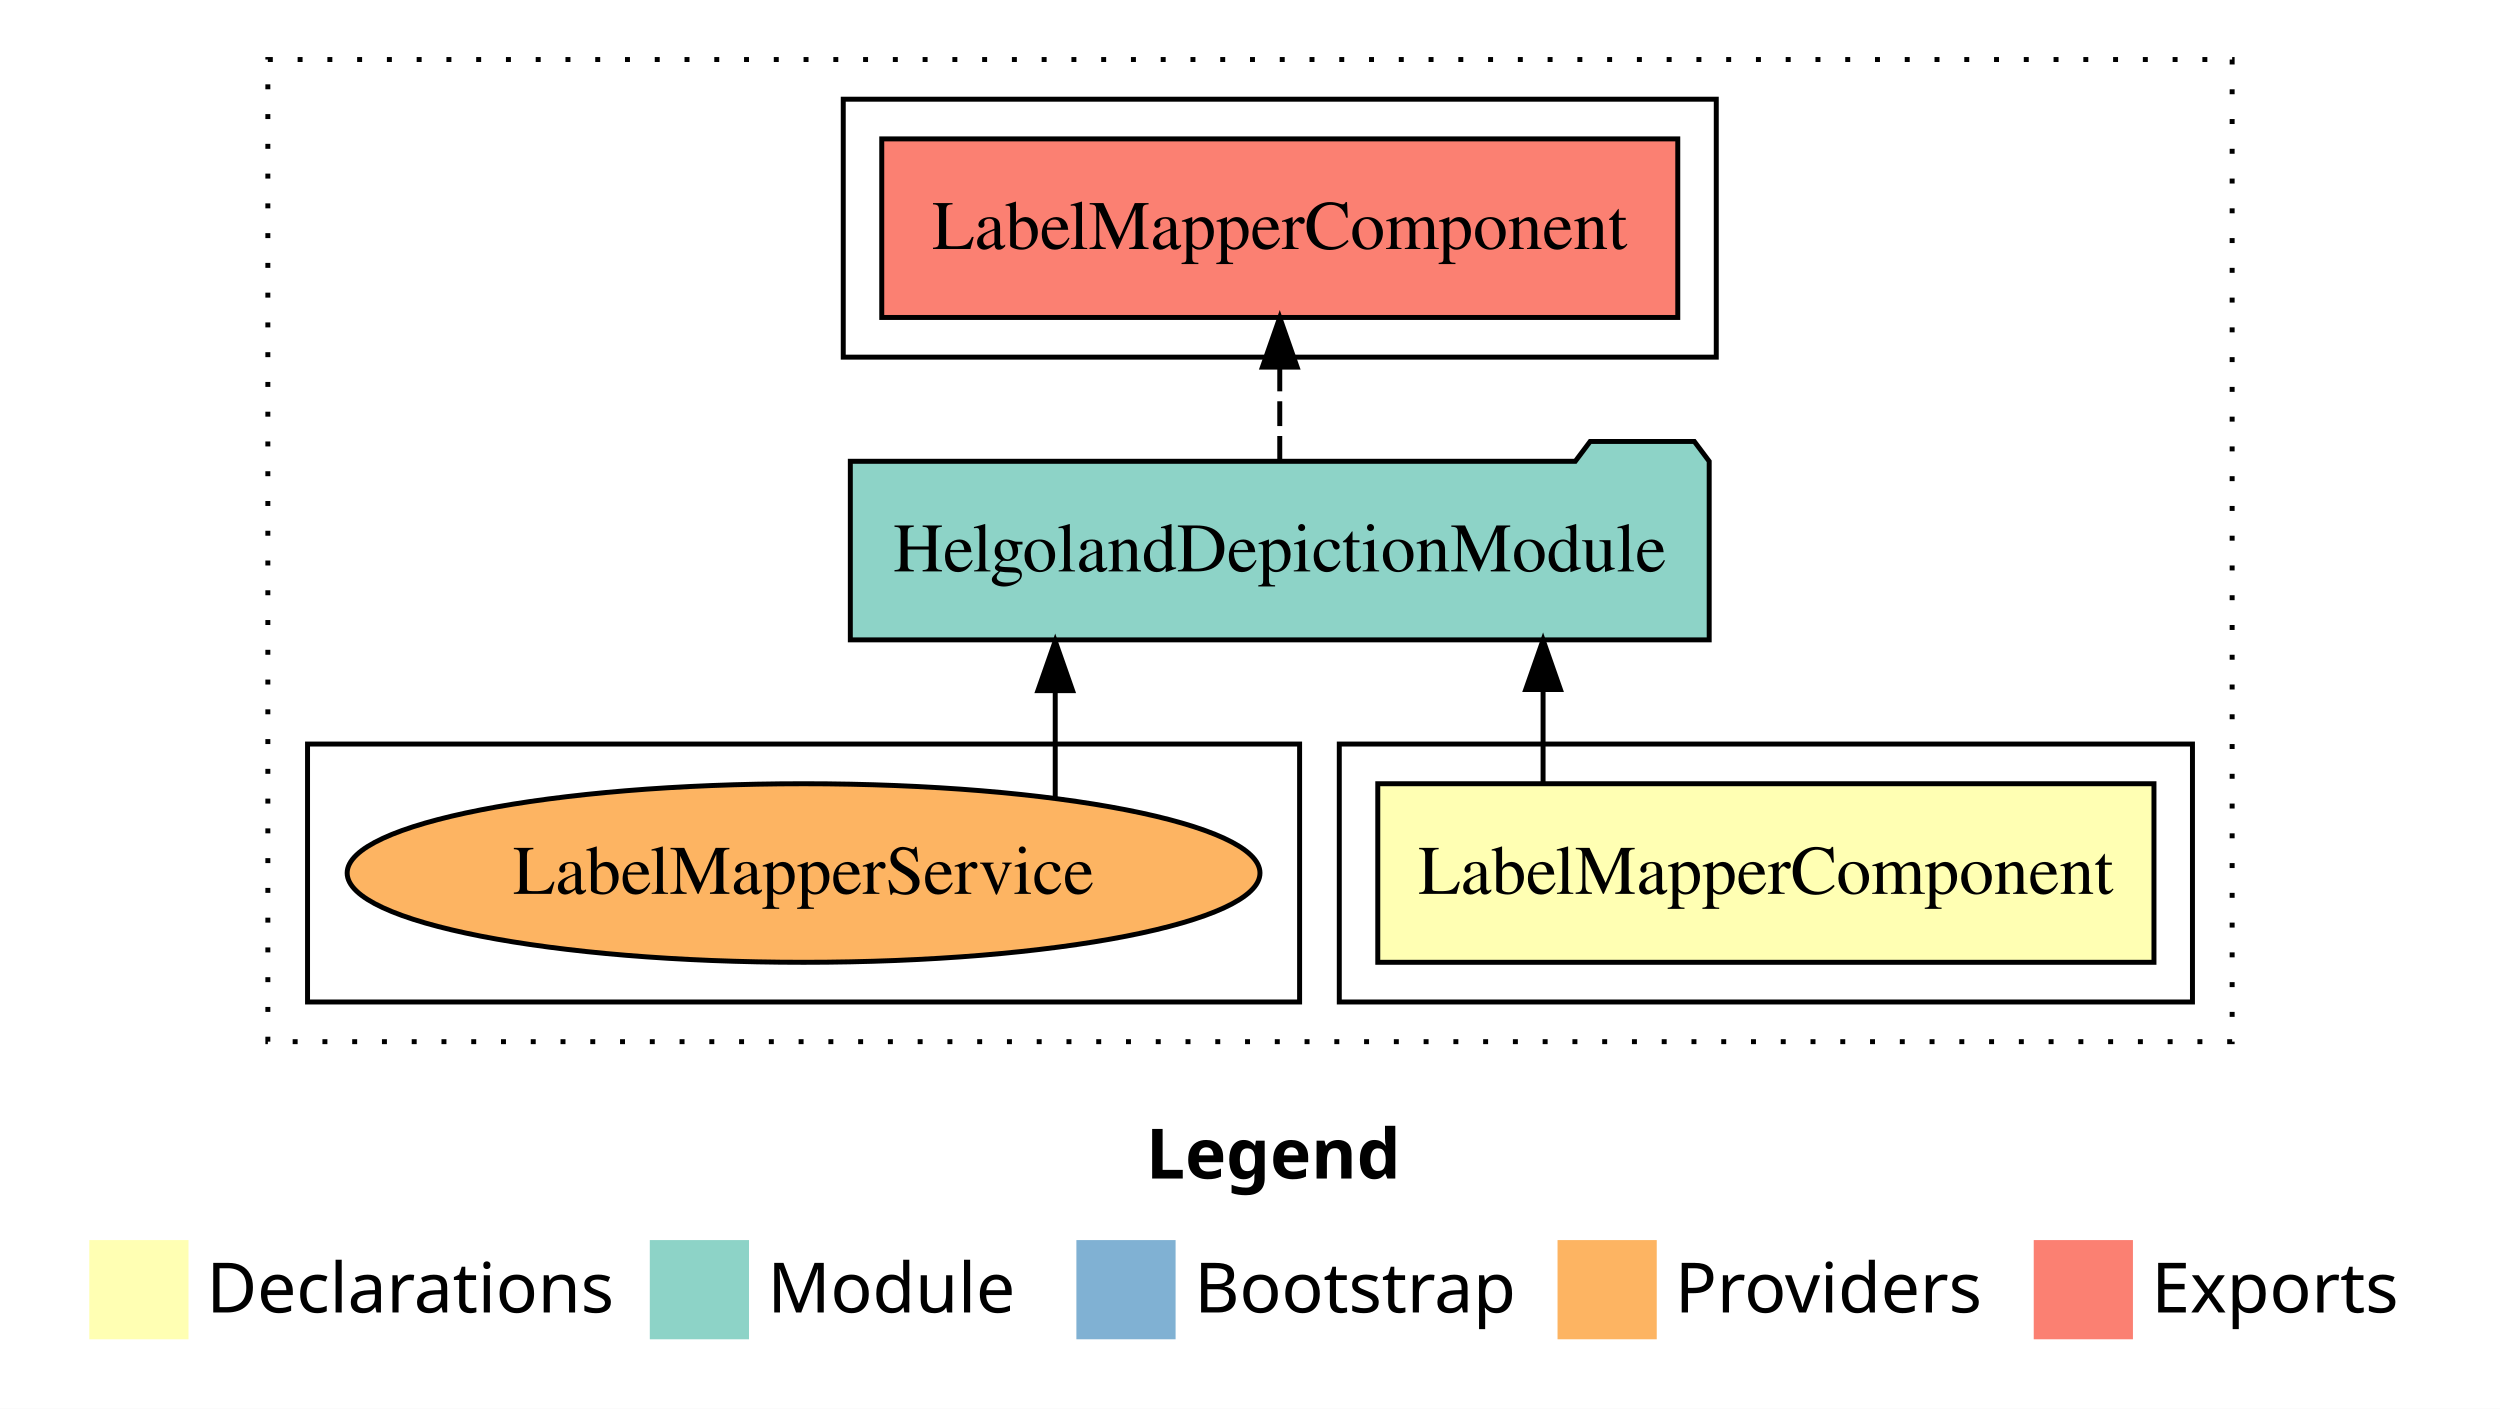
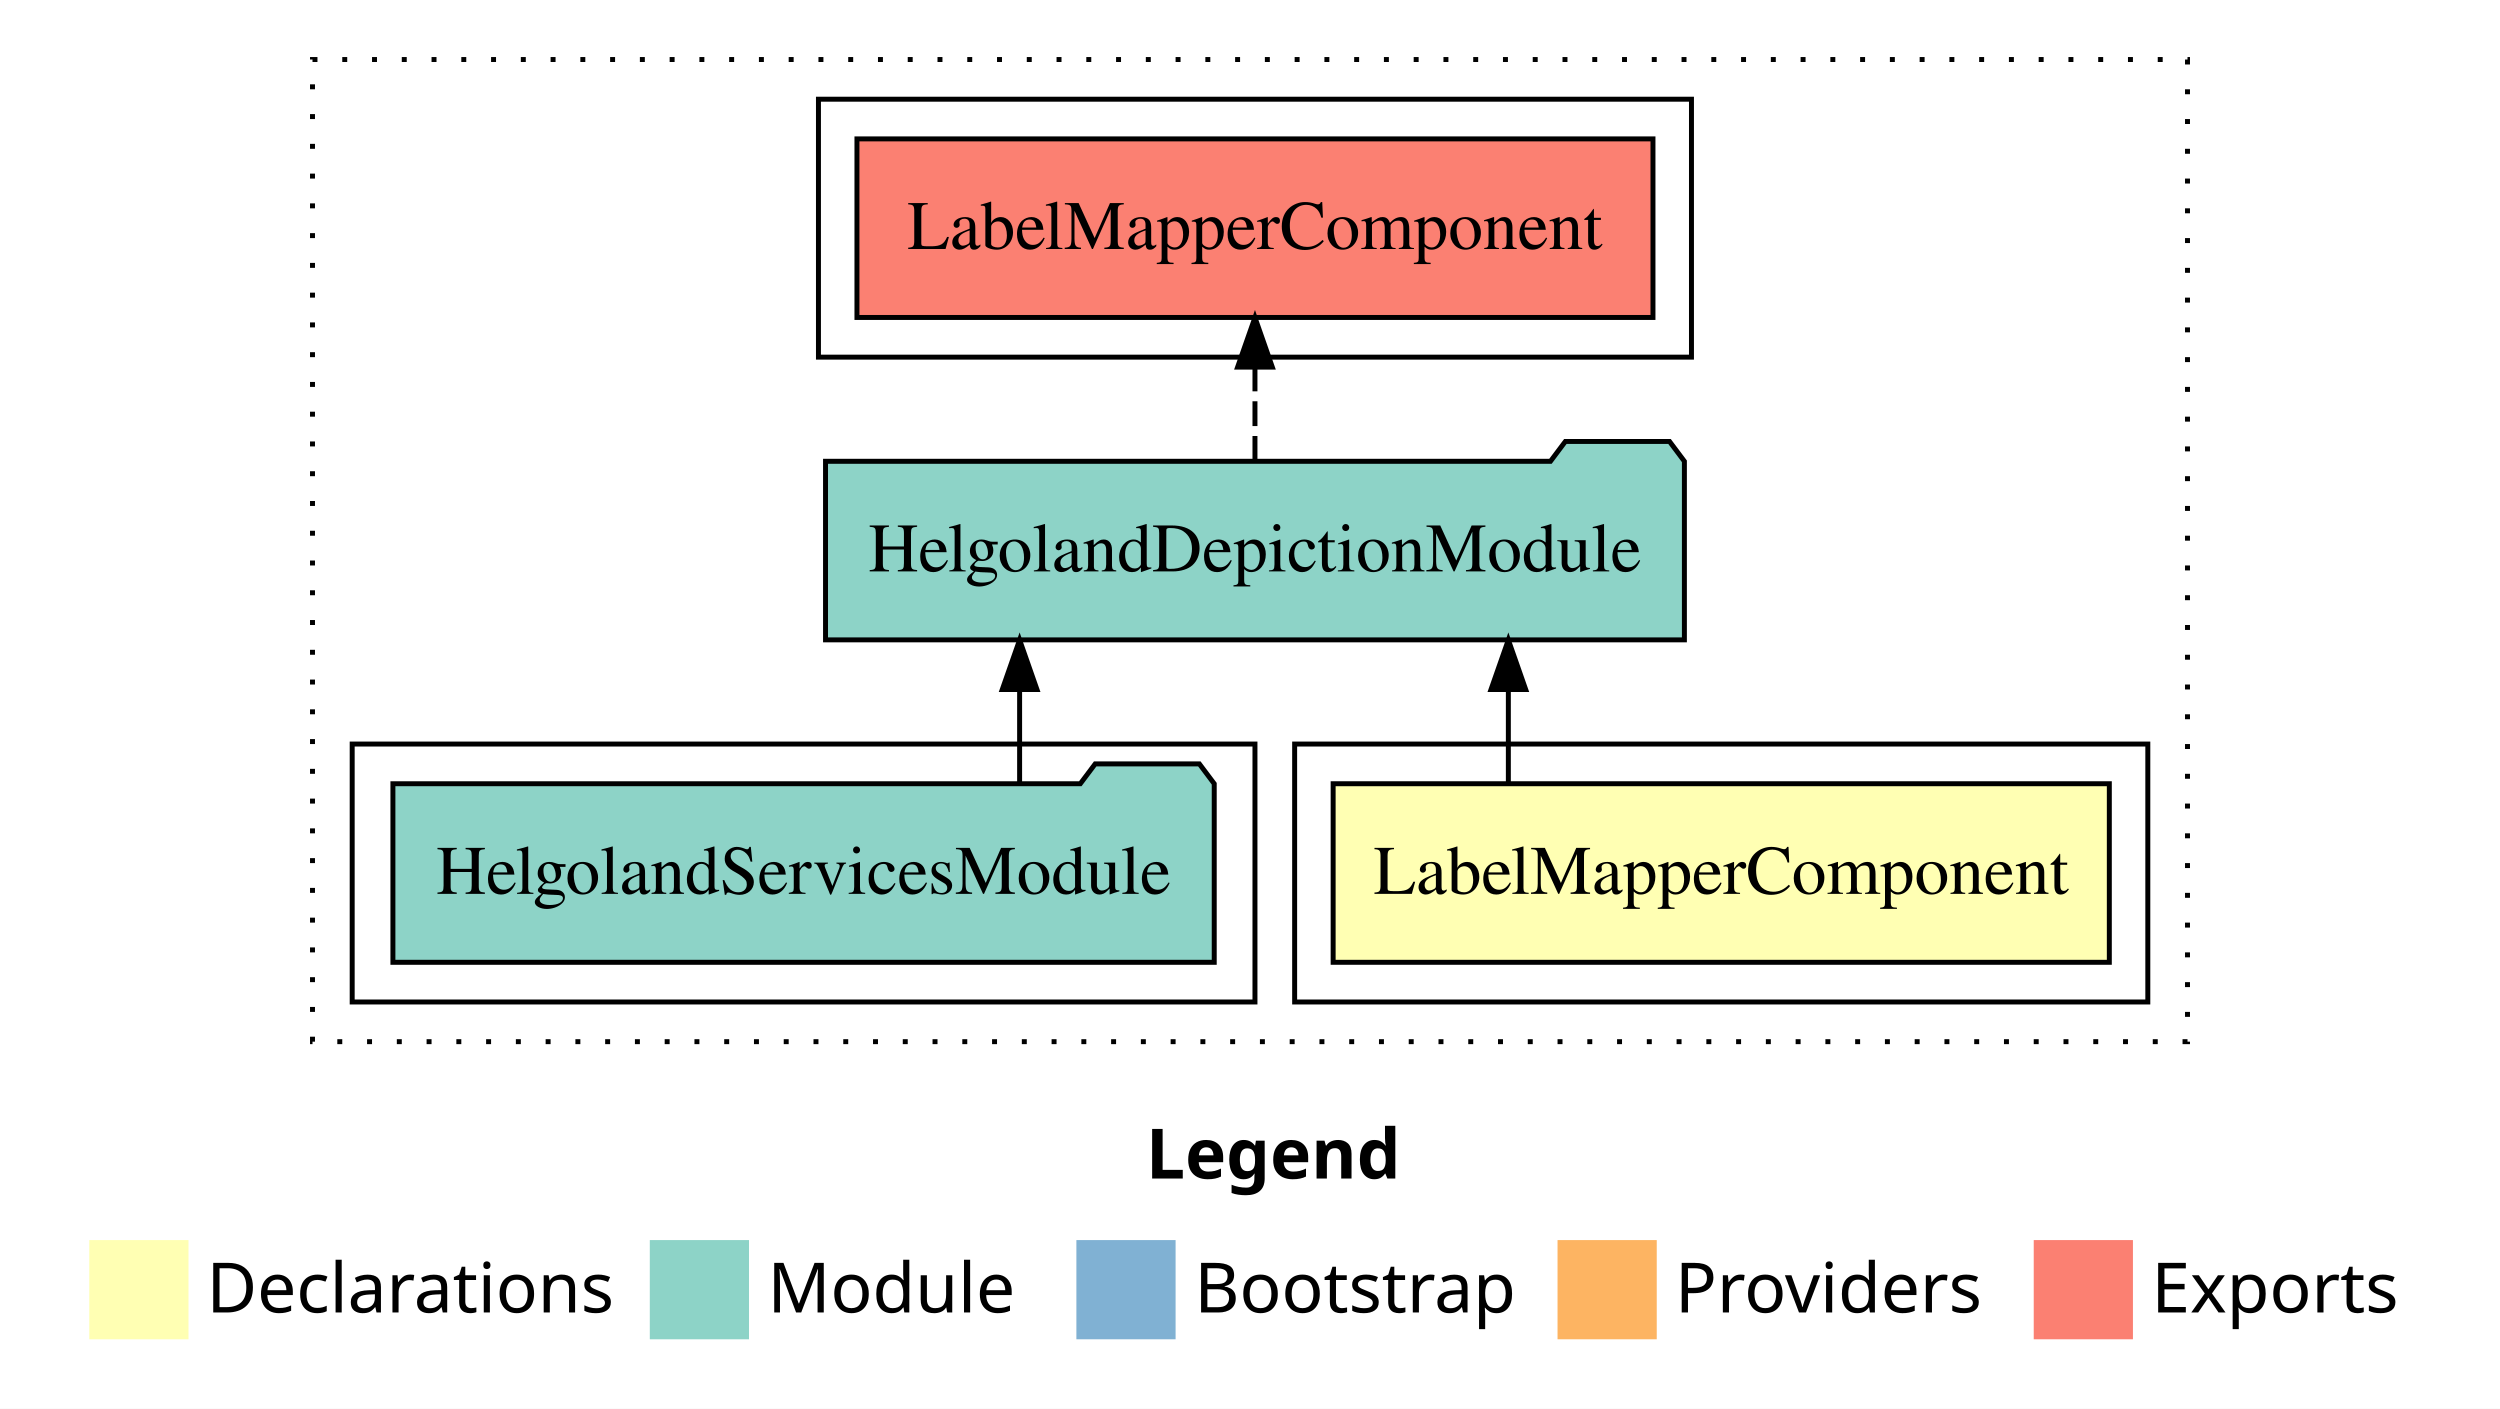
<svg xmlns="http://www.w3.org/2000/svg" width="504pt" height="284pt" viewBox="0.00 0.00 504.00 284.00">
  <g id="graph0" class="graph" transform="scale(1 1) rotate(0) translate(4 280)">
    <polygon fill="#ffffff" stroke="transparent" points="-4,4 -4,-280 500,-280 500,4 -4,4" />
    <text text-anchor="start" x="227.009" y="-42.4" font-family="sans-serif" font-weight="bold" font-size="14.00" fill="#000000">Legend</text>
    <polygon fill="#ffffb3" stroke="transparent" points="14,-10 14,-30 34,-30 34,-10 14,-10" />
    <text text-anchor="start" x="37.629" y="-15.4" font-family="sans-serif" font-size="14.00" fill="#000000">  Declarations</text>
    <polygon fill="#8dd3c7" stroke="transparent" points="127,-10 127,-30 147,-30 147,-10 127,-10" />
    <text text-anchor="start" x="150.725" y="-15.4" font-family="sans-serif" font-size="14.00" fill="#000000">  Module</text>
    <polygon fill="#80b1d3" stroke="transparent" points="213,-10 213,-30 233,-30 233,-10 213,-10" />
    <text text-anchor="start" x="236.781" y="-15.4" font-family="sans-serif" font-size="14.00" fill="#000000">  Bootstrap</text>
    <polygon fill="#fdb462" stroke="transparent" points="310,-10 310,-30 330,-30 330,-10 310,-10" />
    <text text-anchor="start" x="333.673" y="-15.4" font-family="sans-serif" font-size="14.00" fill="#000000">  Providers</text>
    <polygon fill="#fb8072" stroke="transparent" points="406,-10 406,-30 426,-30 426,-10 406,-10" />
    <text text-anchor="start" x="429.726" y="-15.4" font-family="sans-serif" font-size="14.00" fill="#000000">  Exports</text>
    <g id="clust1" class="cluster">
-       <polygon fill="none" stroke="#000000" stroke-dasharray="1,5" points="50,-70 50,-268 446,-268 446,-70 50,-70" />
+       <polygon fill="none" stroke="#000000" stroke-dasharray="1,5" points="59,-70 59,-268 437,-268 437,-70 59,-70" />
    </g>
    <g id="clust2" class="cluster">
-       <polygon fill="none" stroke="#000000" points="266,-78 266,-130 438,-130 438,-78 266,-78" />
+       <polygon fill="none" stroke="#000000" points="257,-78 257,-130 429,-130 429,-78 257,-78" />
+     </g>
+     <g id="clust4" class="cluster">
+       <polygon fill="none" stroke="#000000" points="67,-78 67,-130 249,-130 249,-78 67,-78" />
    </g>
    <g id="clust5" class="cluster">
-       <polygon fill="none" stroke="#000000" points="166,-208 166,-260 342,-260 342,-208 166,-208" />
-     </g>
-     <g id="clust7" class="cluster">
-       <polygon fill="none" stroke="#000000" points="58,-78 58,-130 258,-130 258,-78 58,-78" />
+       <polygon fill="none" stroke="#000000" points="161,-208 161,-260 337,-260 337,-208 161,-208" />
    </g>
    <g id="node1" class="node">
-       <polygon fill="#ffffb3" stroke="#000000" points="430.239,-122 273.761,-122 273.761,-86 430.239,-86 430.239,-122" />
-       <text text-anchor="middle" x="352" y="-99.8" font-family="Times,serif" font-size="14.00" fill="#000000">LabelMapperComponent</text>
+       <polygon fill="#ffffb3" stroke="#000000" points="421.239,-122 264.761,-122 264.761,-86 421.239,-86 421.239,-122" />
+       <text text-anchor="middle" x="343" y="-99.8" font-family="Times,serif" font-size="14.00" fill="#000000">LabelMapperComponent</text>
    </g>
    <g id="node2" class="node">
-       <polygon fill="#8dd3c7" stroke="#000000" points="340.574,-187 337.574,-191 316.574,-191 313.574,-187 167.426,-187 167.426,-151 340.574,-151 340.574,-187" />
-       <text text-anchor="middle" x="254" y="-164.8" font-family="Times,serif" font-size="14.00" fill="#000000">HelgolandDepictionModule</text>
+       <polygon fill="#8dd3c7" stroke="#000000" points="335.574,-187 332.574,-191 311.574,-191 308.574,-187 162.426,-187 162.426,-151 335.574,-151 335.574,-187" />
+       <text text-anchor="middle" x="249" y="-164.8" font-family="Times,serif" font-size="14.00" fill="#000000">HelgolandDepictionModule</text>
    </g>
    <g id="edge1" class="edge">
-       <path fill="none" stroke="#000000" d="M307.084,-122.106C307.084,-122.106 307.084,-140.991 307.084,-140.991" />
-       <polygon fill="#000000" stroke="#000000" points="303.584,-140.991 307.084,-150.991 310.584,-140.991 303.584,-140.991" />
+       <path fill="none" stroke="#000000" d="M300.084,-122.106C300.084,-122.106 300.084,-140.991 300.084,-140.991" />
+       <polygon fill="#000000" stroke="#000000" points="296.584,-140.991 300.084,-150.991 303.584,-140.991 296.584,-140.991" />
+     </g>
+     <g id="node4" class="node">
+       <polygon fill="#fb8072" stroke="#000000" points="329.239,-252 168.761,-252 168.761,-216 329.239,-216 329.239,-252" />
+       <text text-anchor="middle" x="249" y="-229.8" font-family="Times,serif" font-size="14.00" fill="#000000">LabelMapperComponent </text>
+     </g>
+     <g id="edge3" class="edge">
+       <path fill="none" stroke="#000000" stroke-dasharray="5,2" d="M249,-187.106C249,-187.106 249,-205.991 249,-205.991" />
+       <polygon fill="#000000" stroke="#000000" points="245.5,-205.991 249,-215.991 252.5,-205.991 245.5,-205.991" />
    </g>
    <g id="node3" class="node">
-       <polygon fill="#fb8072" stroke="#000000" points="334.239,-252 173.761,-252 173.761,-216 334.239,-216 334.239,-252" />
-       <text text-anchor="middle" x="254" y="-229.8" font-family="Times,serif" font-size="14.00" fill="#000000">LabelMapperComponent </text>
+       <polygon fill="#8dd3c7" stroke="#000000" points="240.789,-122 237.789,-126 216.789,-126 213.789,-122 75.211,-122 75.211,-86 240.789,-86 240.789,-122" />
+       <text text-anchor="middle" x="158" y="-99.8" font-family="Times,serif" font-size="14.00" fill="#000000">HelgolandServicesModule</text>
    </g>
    <g id="edge2" class="edge">
-       <path fill="none" stroke="#000000" stroke-dasharray="5,2" d="M254,-187.106C254,-187.106 254,-205.991 254,-205.991" />
-       <polygon fill="#000000" stroke="#000000" points="250.5,-205.991 254,-215.991 257.5,-205.991 250.5,-205.991" />
-     </g>
-     <g id="node4" class="node">
-       <ellipse fill="#fdb462" stroke="#000000" cx="158" cy="-104" rx="92.012" ry="18" />
-       <text text-anchor="middle" x="158" y="-99.8" font-family="Times,serif" font-size="14.00" fill="#000000">LabelMapperService</text>
-     </g>
-     <g id="edge3" class="edge">
-       <path fill="none" stroke="#000000" d="M208.734,-119.076C208.734,-119.076 208.734,-140.764 208.734,-140.764" />
-       <polygon fill="#000000" stroke="#000000" points="205.235,-140.764 208.734,-150.764 212.235,-140.764 205.235,-140.764" />
+       <path fill="none" stroke="#000000" d="M201.554,-122.106C201.554,-122.106 201.554,-140.991 201.554,-140.991" />
+       <polygon fill="#000000" stroke="#000000" points="198.054,-140.991 201.554,-150.991 205.054,-140.991 198.054,-140.991" />
    </g>
  </g>
</svg>
